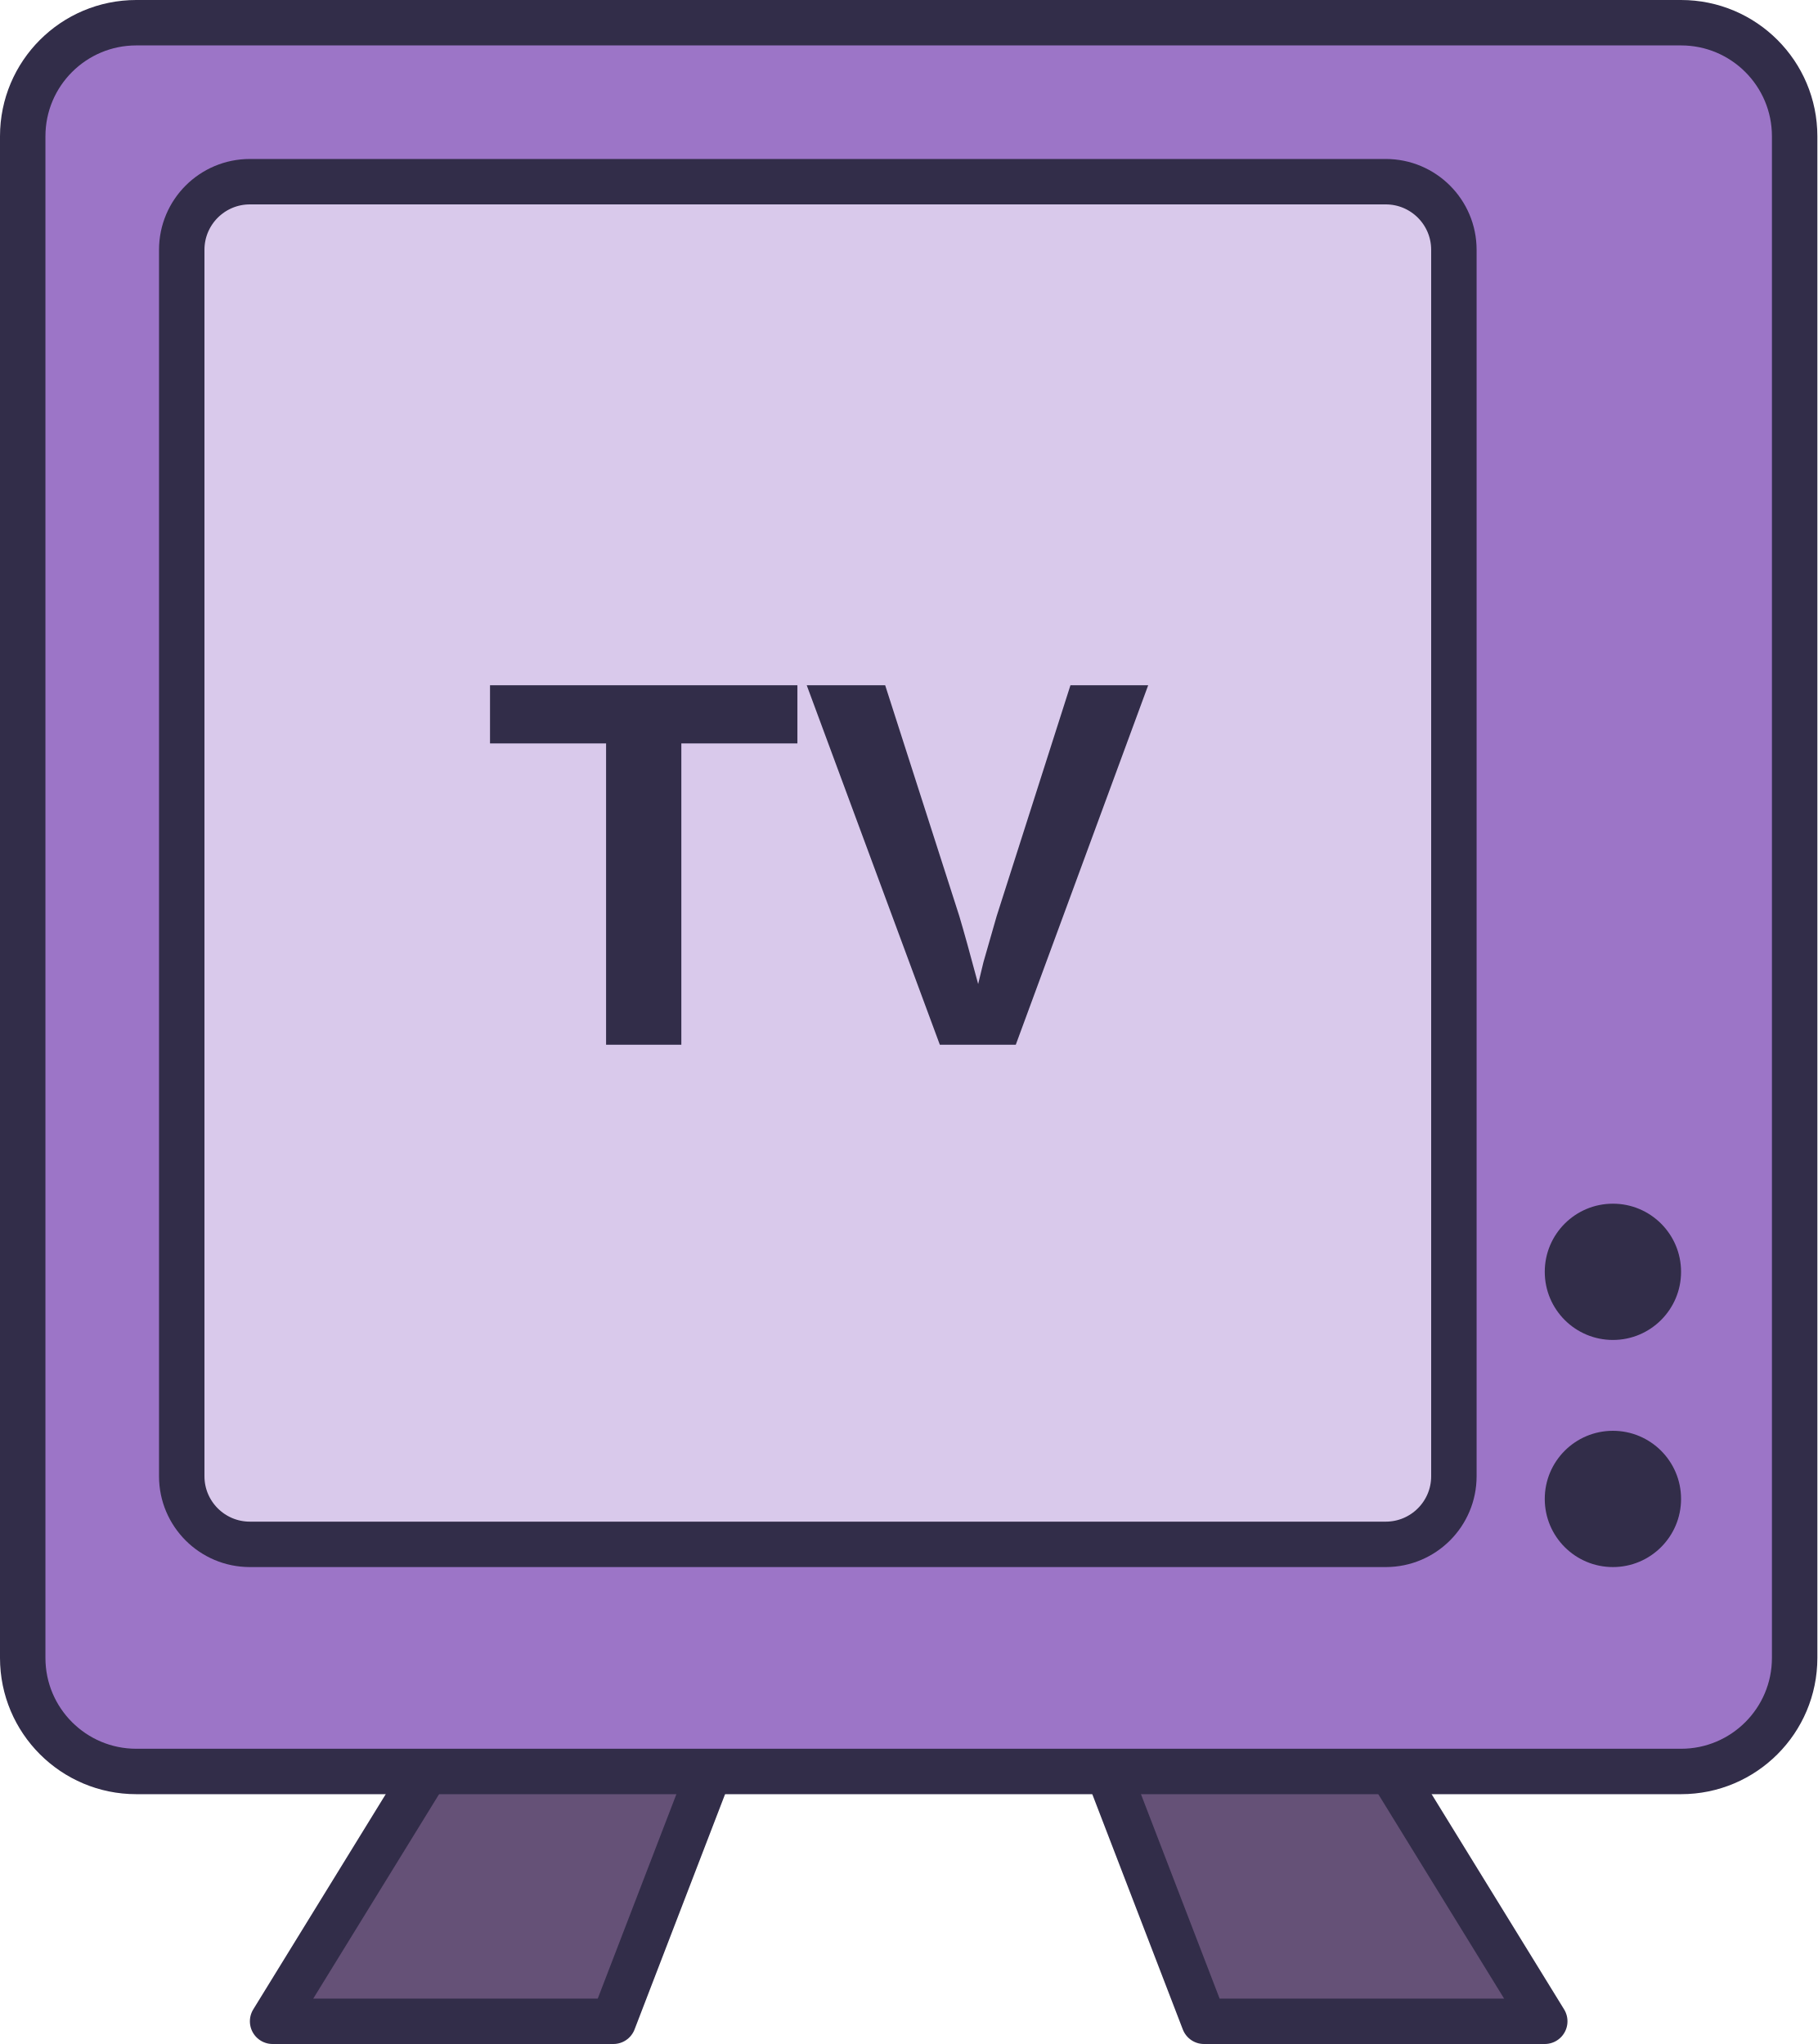
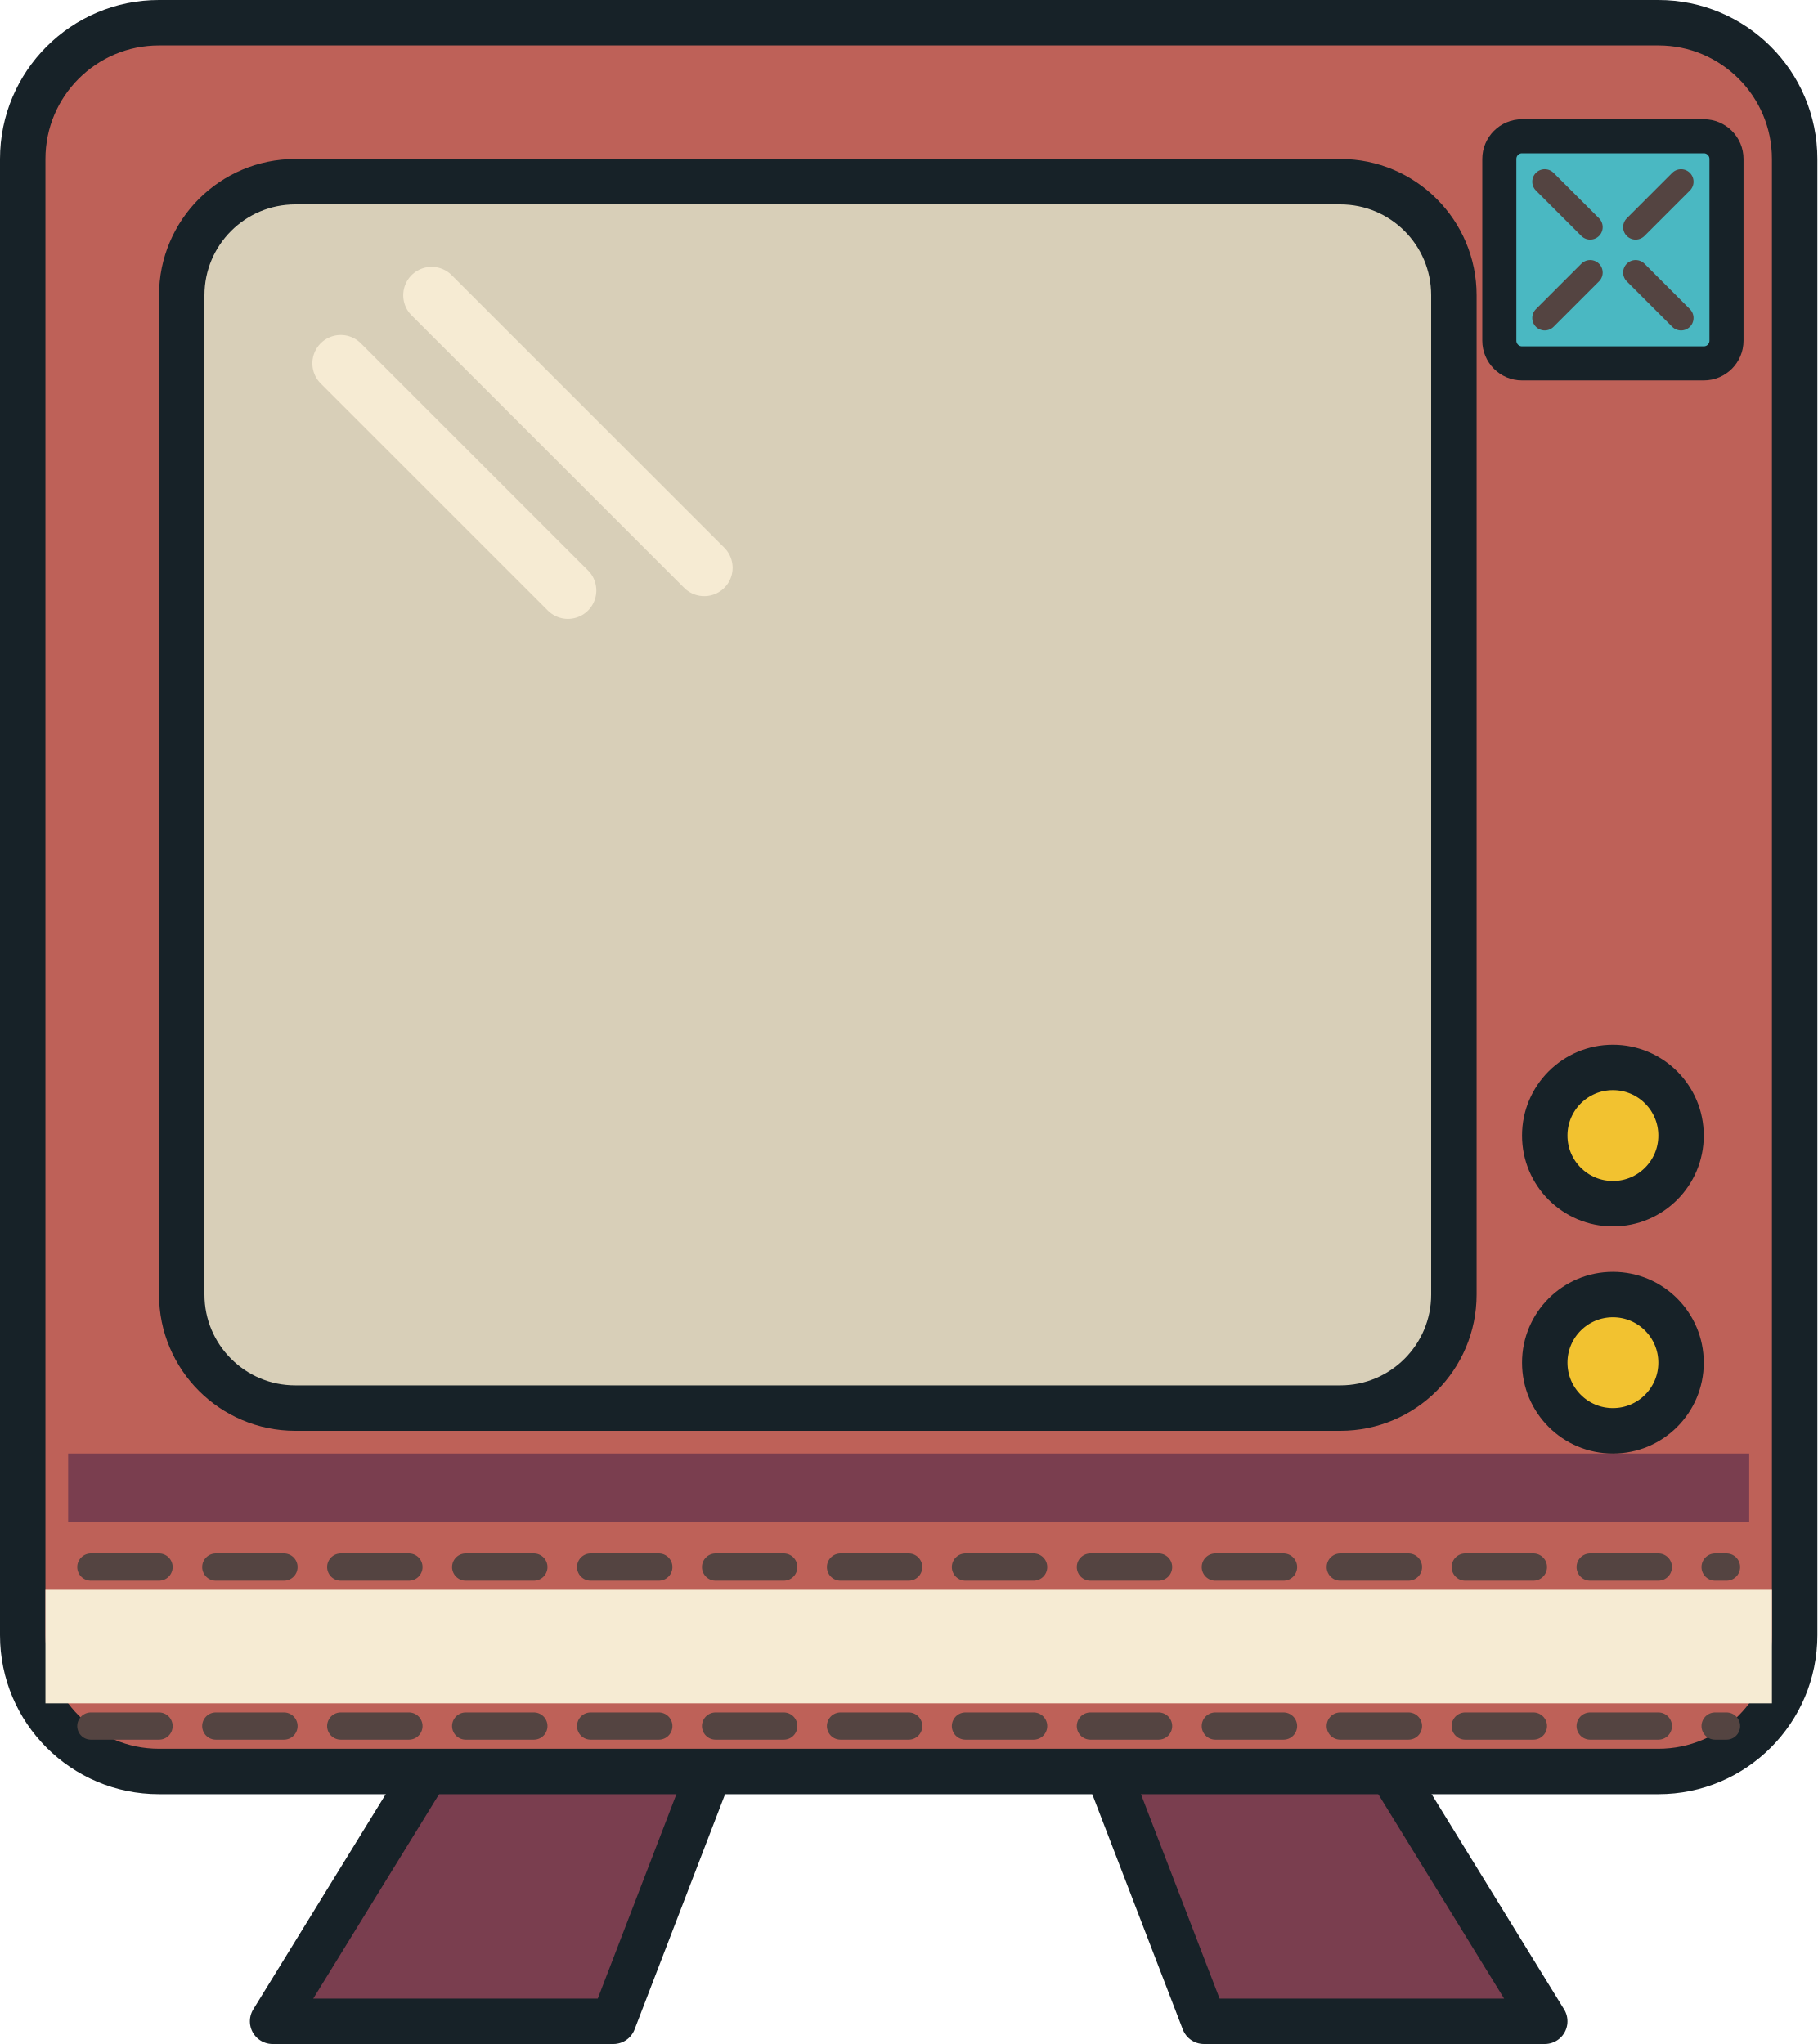
<svg xmlns="http://www.w3.org/2000/svg" width="80" height="90" viewBox="0 0 80 90" role="img" aria-labelledby="title">
-   <g stroke="#322d49" stroke-width="2" stroke-linejoin="round">
-     <path d="M20 76 L12 89 H27 L32 76 Z" fill="#655177" />
-     <path d="M48 76 L53 89 H68 L60 76 Z" fill="#655177" />
-     <rect x="1" y="1" width="78" height="77" rx="5" fill="#9c75c7" />
-     <rect x="8" y="8" width="56" height="60" rx="3" fill="#d9c9eb" />
+   <g fill="none" stroke="#172228" stroke-width="2" stroke-linejoin="round" stroke-linecap="round">
+     <path d="M20 76 L12 89 H27 L32 76 Z" fill="#7A3E4F" />
+     <path d="M48 76 L53 89 H68 L60 76 Z" fill="#7A3E4F" />
+     <rect x="1" y="1" width="78" height="77" rx="6" fill="#BE6158" />
+     <rect x="2" y="70" width="76" height="5" fill="#F6EBD3" stroke="none" />
+     <path d="M3 64 H77 V67 H3 Z" fill="#7A3E4F" stroke="none" />
+     <path d="M4 69 H76 M4 76 H76" stroke="#544441" stroke-width="1.2" stroke-dasharray="3 2.5" />
+     <rect x="8" y="8" width="56" height="54" rx="5" fill="#D8CFB8" />
+     <path d="M15 16 L25 26 M19 13 L31 25" stroke="#F6EBD3" stroke-width="2.5" />
+     <rect x="66" y="6" width="10" height="10" rx="1" fill="#4AB8C2" stroke-width="1.5" />
+     <path d="M68 8 l2 2 M68 14 l2 -2 M74 8 l-2 2 M74 14 l-2 -2" stroke="#544441" stroke-width="1.1" />
+     <circle cx="71" cy="50" r="3" fill="#F2C230" />
+     <circle cx="71" cy="60" r="3" fill="#F2C230" />
  </g>
-   <circle cx="71" cy="56" r="3" fill="#322d49" />
-   <circle cx="71" cy="66" r="3" fill="#322d49" />
-   <text x="36" y="46" text-anchor="middle" font-family="Arial, sans-serif" font-size="23" font-weight="700" fill="#322d49">TV</text>
</svg>
